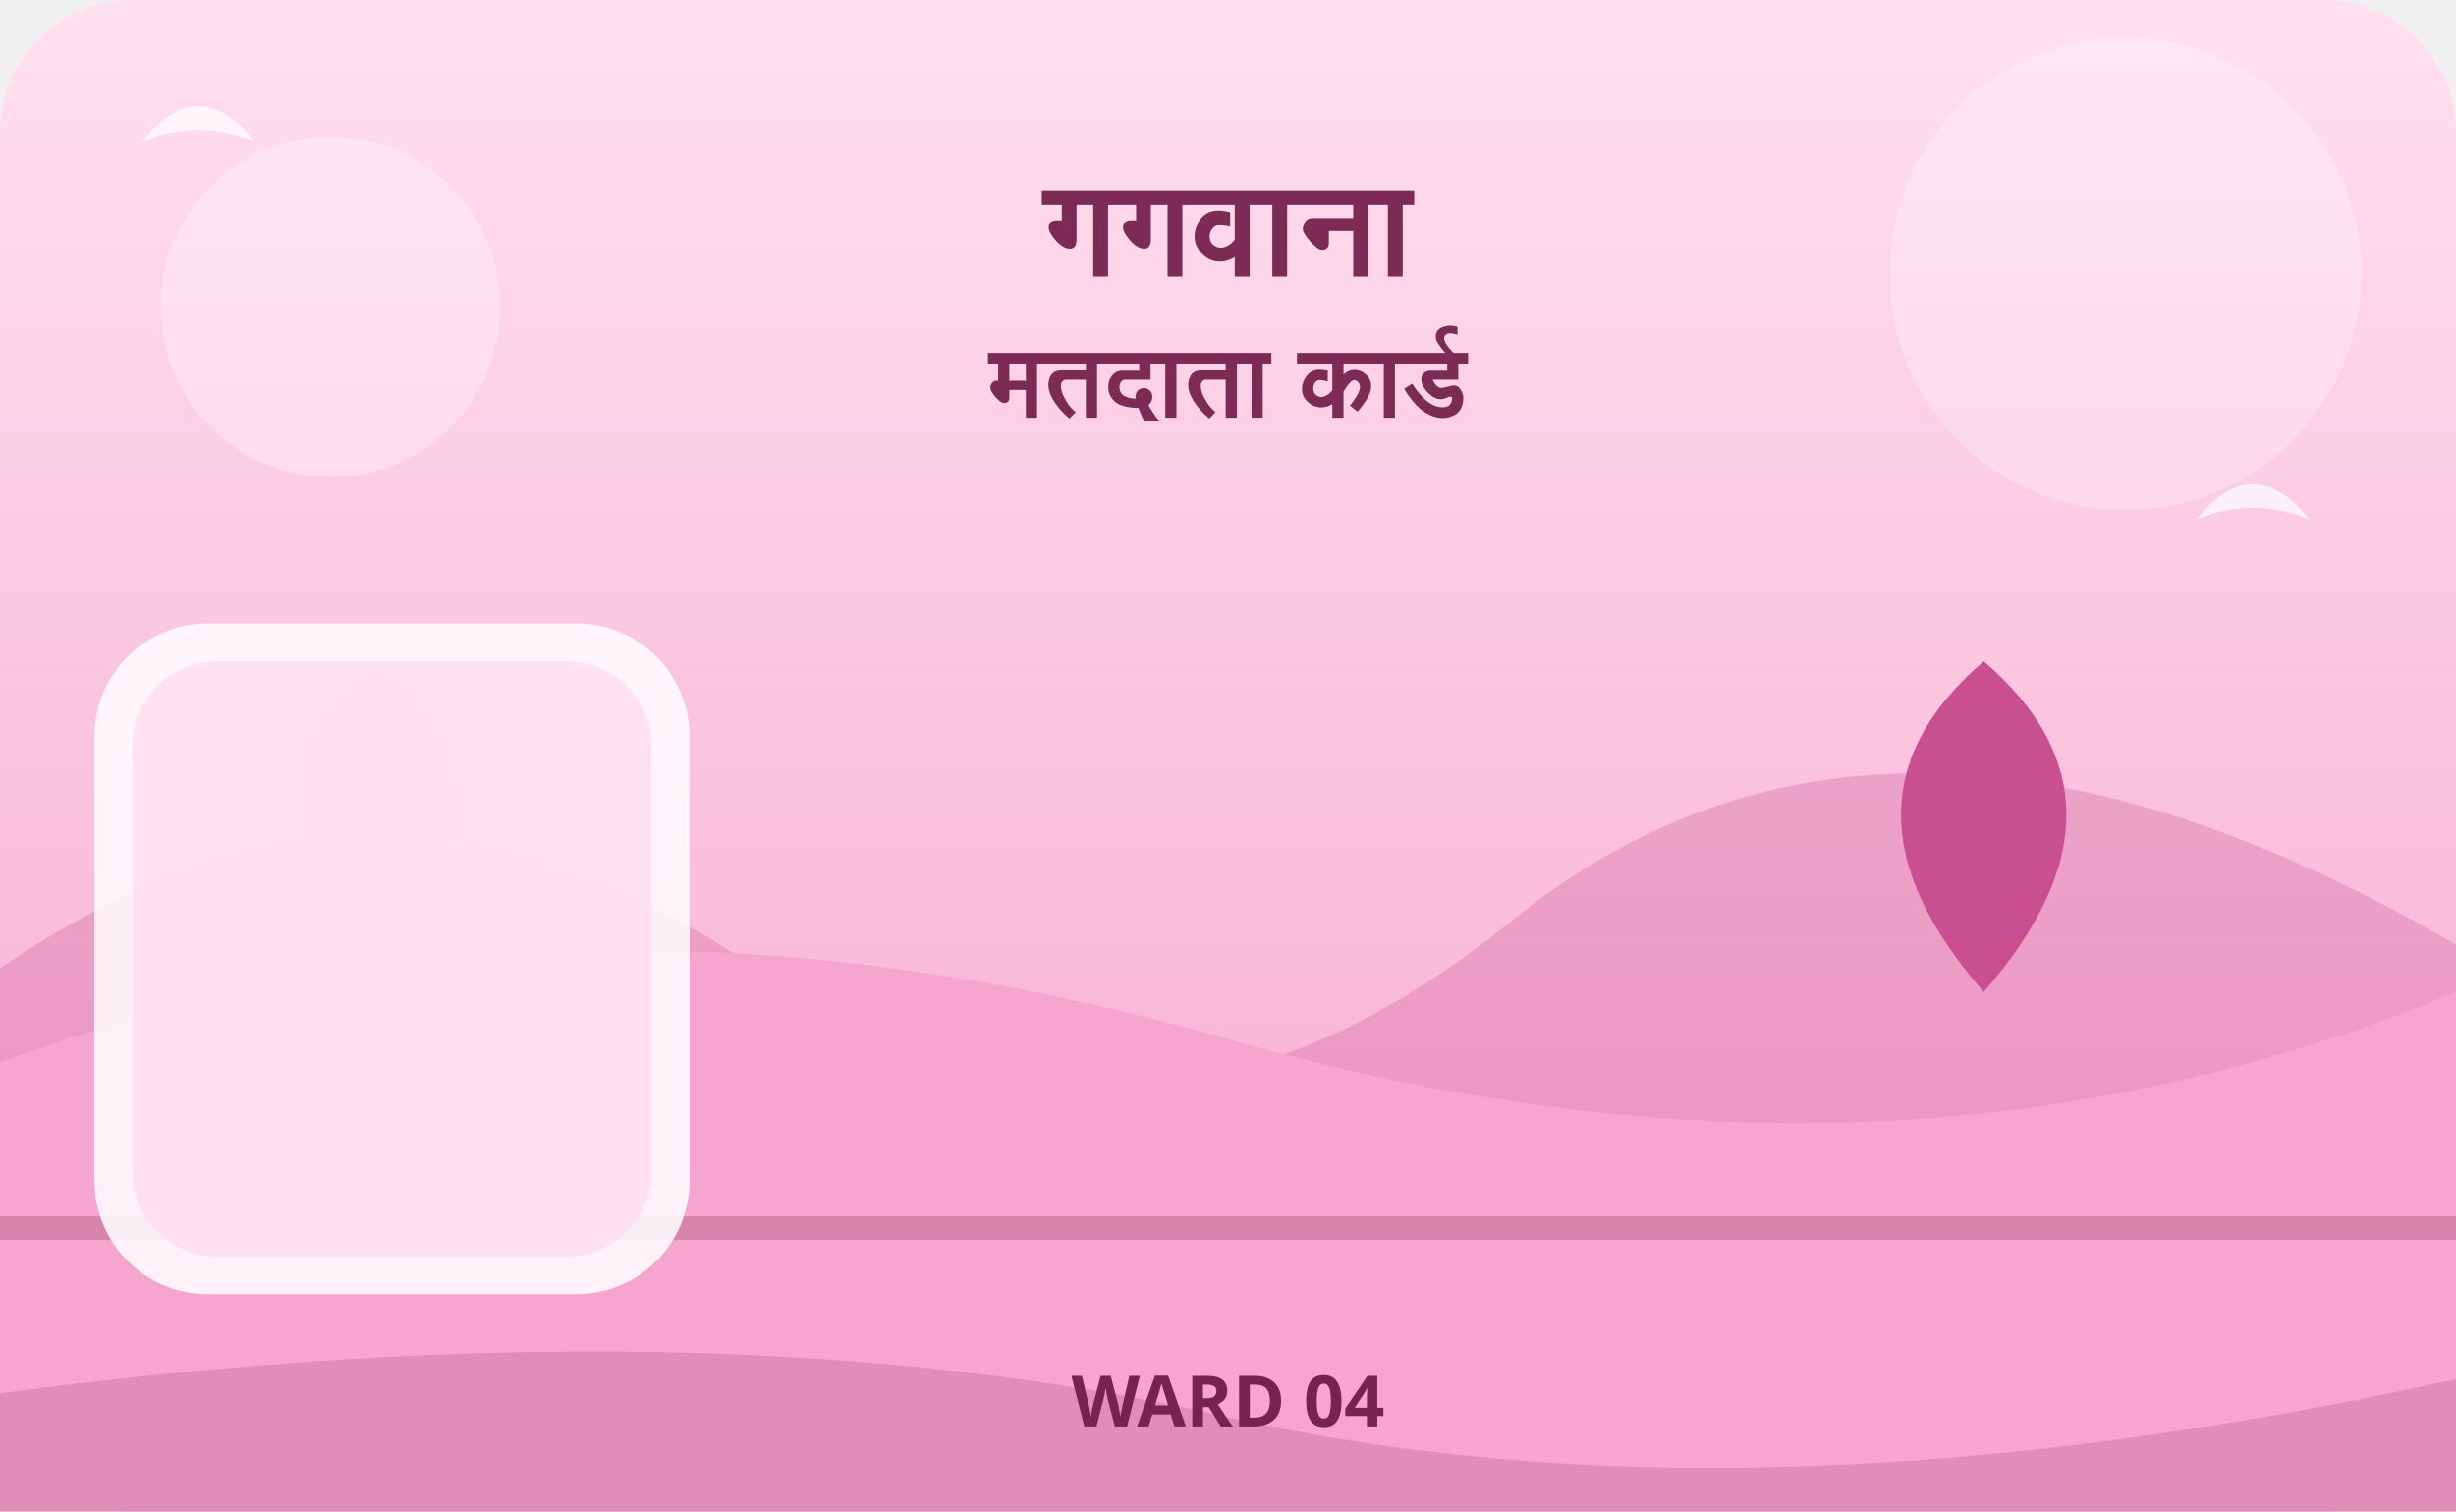
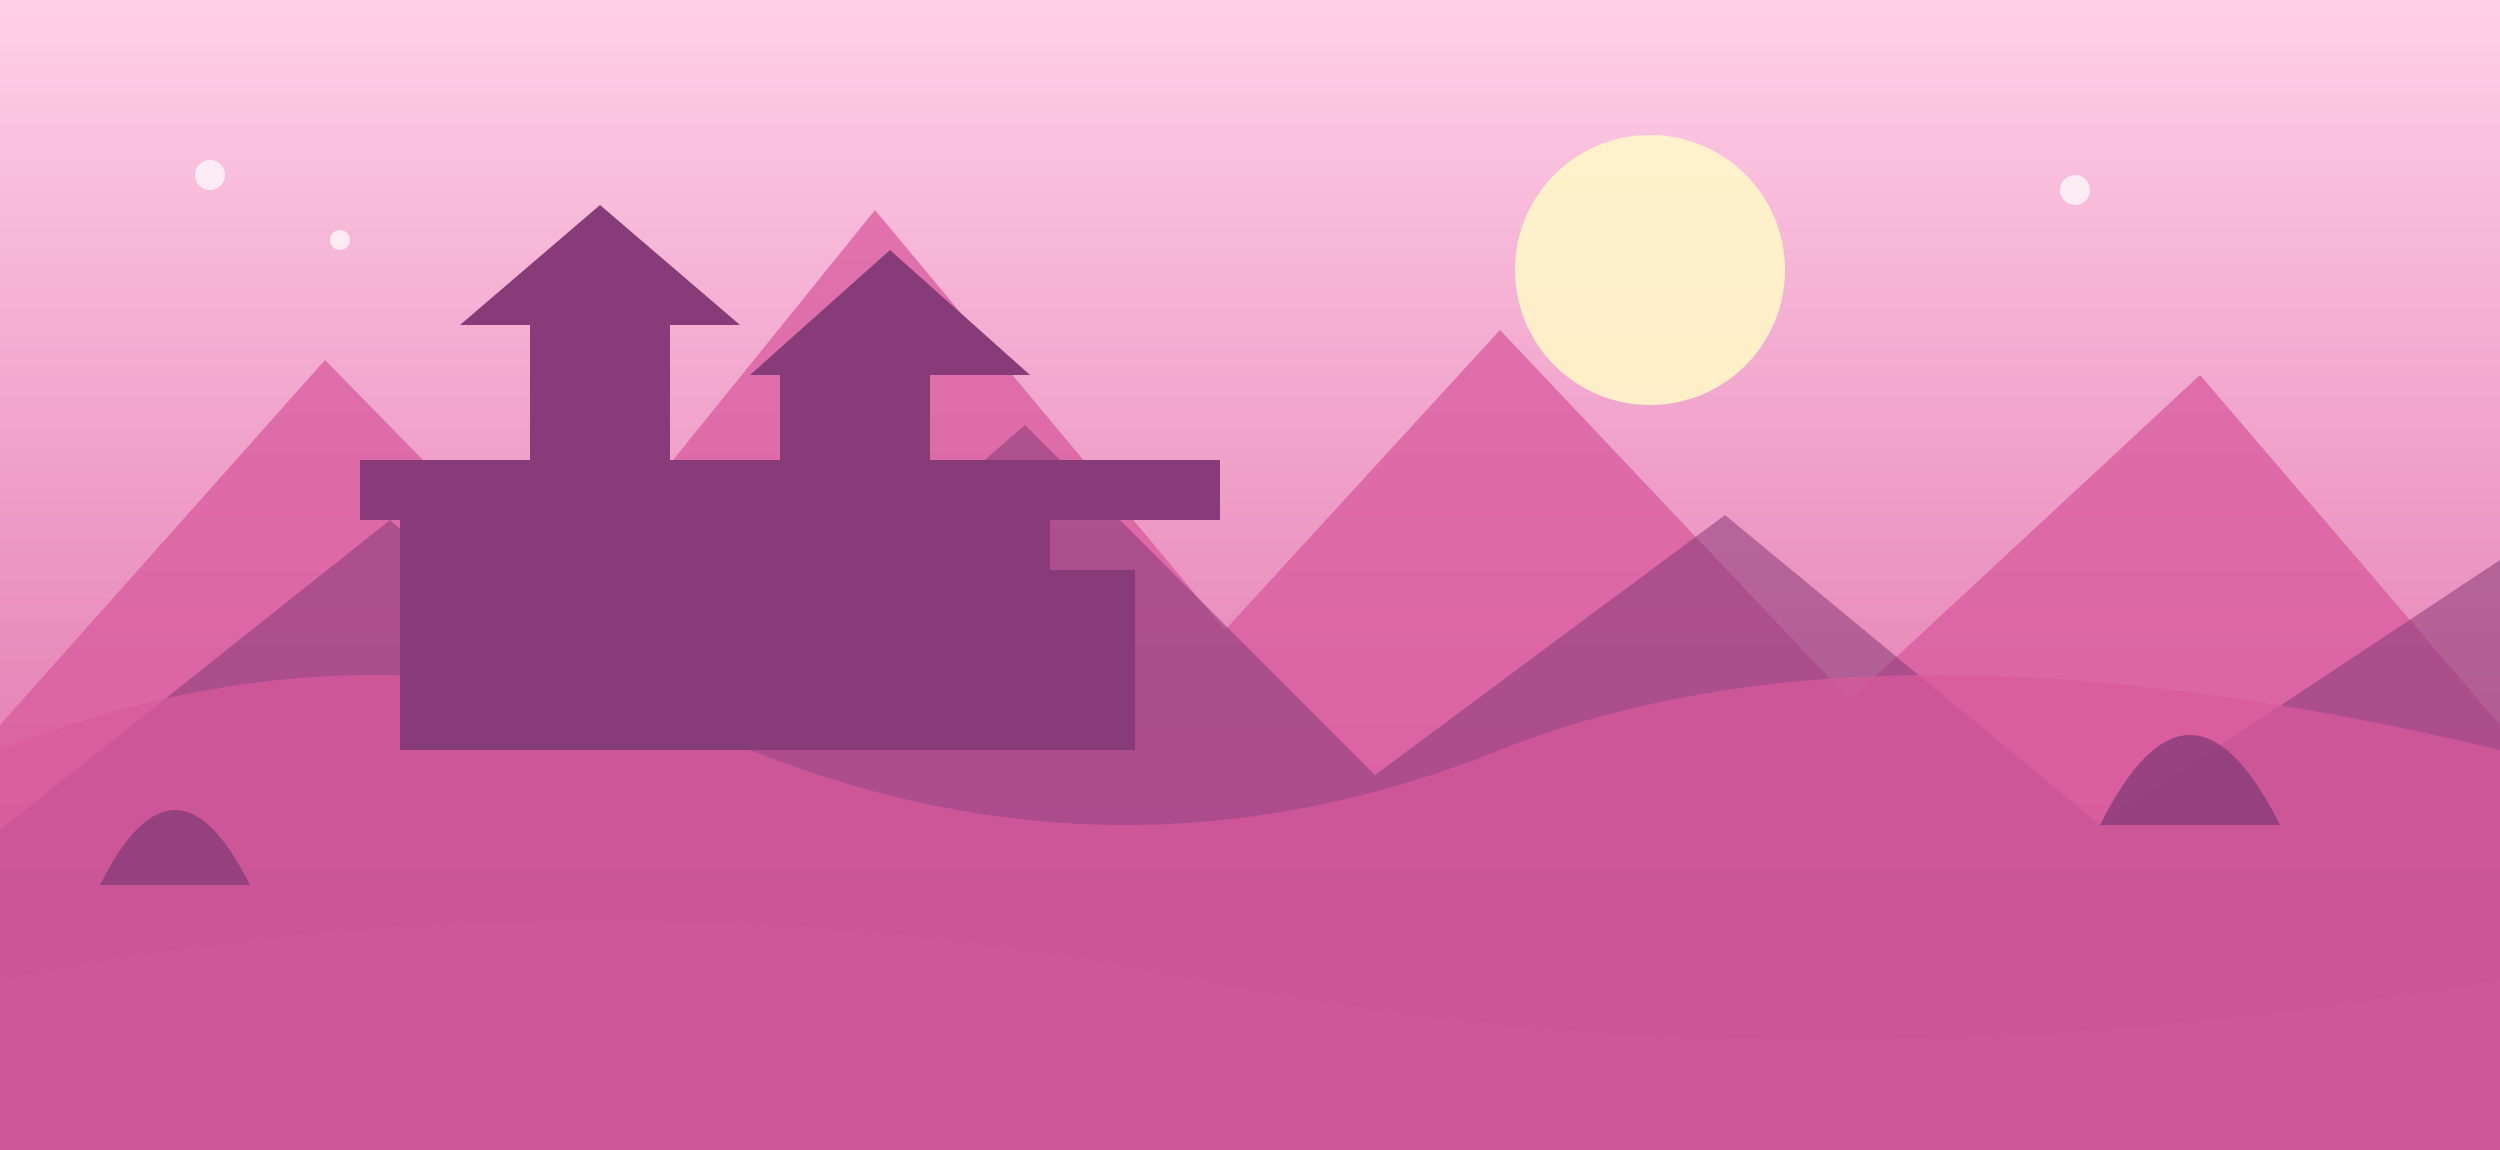
- <svg xmlns="http://www.w3.org/2000/svg" width="1040" height="640" viewBox="0 0 520 320">
+ <svg xmlns="http://www.w3.org/2000/svg" viewBox="0 0 500 230">
  <defs>
    <linearGradient id="g" x2="0" y2="1">
-       <stop stop-color="#FFE0EF" />
-       <stop offset="1" stop-color="#F6A6CE" />
+       <stop stop-color="#ffd0e7" />
+       <stop offset="1" stop-color="#d85a9d" />
    </linearGradient>
  </defs>
-   <rect width="520" height="320" rx="28" fill="url(#g)" />
-   <circle cx="70" cy="65" r="36" fill="#FFF" opacity=".28" />
-   <circle cx="450" cy="58" r="50" fill="#FFF" opacity=".24" />
-   <path d="M0 205 Q80 150 160 205 T320 195 T520 200 V320 H0Z" fill="#C94F91" opacity=".28" />
-   <path d="M0 225 Q120 180 260 220 T520 210 V320 H0Z" fill="#F6A6CE" />
-   <g fill="#C94F91">
-     <path d="M80 210 Q45 170 80 140 Q115 170 80 210Z" />
-     <path d="M420 210 Q385 170 420 140 Q455 170 420 210Z" />
+   <rect width="500" height="230" fill="url(#g)" />
+   <circle cx="330" cy="54" r="27" fill="#fff6c9" opacity=".9" />
+   <path d="M0 145 L65 72 112 120 175 42 245 126 300 66 370 140 440 75 500 145V230H0Z" fill="#d85a9d" opacity=".75" />
+   <path d="M0 166 L78 104 130 150 205 85 275 155 345 103 420 165 500 112V230H0Z" fill="#873b79" opacity=".55" />
+   <path d="M0 150q75-30 150 0t150 0 200 0v80H0Z" fill="#d85a9d" opacity=".7" />
+   <path d="M0 196q120-24 240 0t260 0v34H0Z" fill="#d85a9d" opacity=".35" />
+   <g fill="#873b79">
+     <path d="M80 150V92h26V65h28v27h22V75h30v17h24v58Z" />
+     <path d="M72 92h172v12H72z" />
+     <path d="M92 65l28-24 28 24zm58 10l28-25 28 25z" />
+     <path d="M105 150v-36h18v36zm52 0v-36h18v36zm52 0v-36h18v36z" />
  </g>
-   <path d="M0 260 H520" stroke="#76234D" stroke-width="5" opacity=".25" />
-   <g fill="#76234D" opacity=".95">
-     <text x="260" y="58" text-anchor="middle" font-family="sans-serif" font-size="28" font-weight="800">गगवाना</text>
-     <text x="260" y="88" text-anchor="middle" font-family="sans-serif" font-size="21" font-weight="700">मतदाता कार्ड</text>
+   <g fill="#fff" opacity=".7">
+     <circle cx="42" cy="35" r="3" />
+     <circle cx="68" cy="48" r="2" />
+     <circle cx="415" cy="38" r="3" />
  </g>
-   <g fill="#FFF" opacity=".7">
-     <path d="M30 30q12-15 24 0q-12-5-24 0 M465 110q12-15 24 0q-12-5-24 0" />
+   <g fill="#873b79" opacity=".8">
+     <path d="M20 177q15-30 30 0zm400-12q18-36 36 0z" />
  </g>
-   <rect x="20" y="132" width="126" height="142" rx="24" fill="#FFF" opacity=".84" />
-   <rect x="28" y="140" width="110" height="126" rx="18" fill="#FFE0EF" opacity=".95" />
-   <path d="M0 295 Q150 275 260 300 T520 292 V320 H0Z" fill="#76234D" opacity=".18" />
-   <text x="260" y="302" text-anchor="middle" font-family="sans-serif" font-size="15" font-weight="700" fill="#76234D">WARD 04</text>
</svg>
